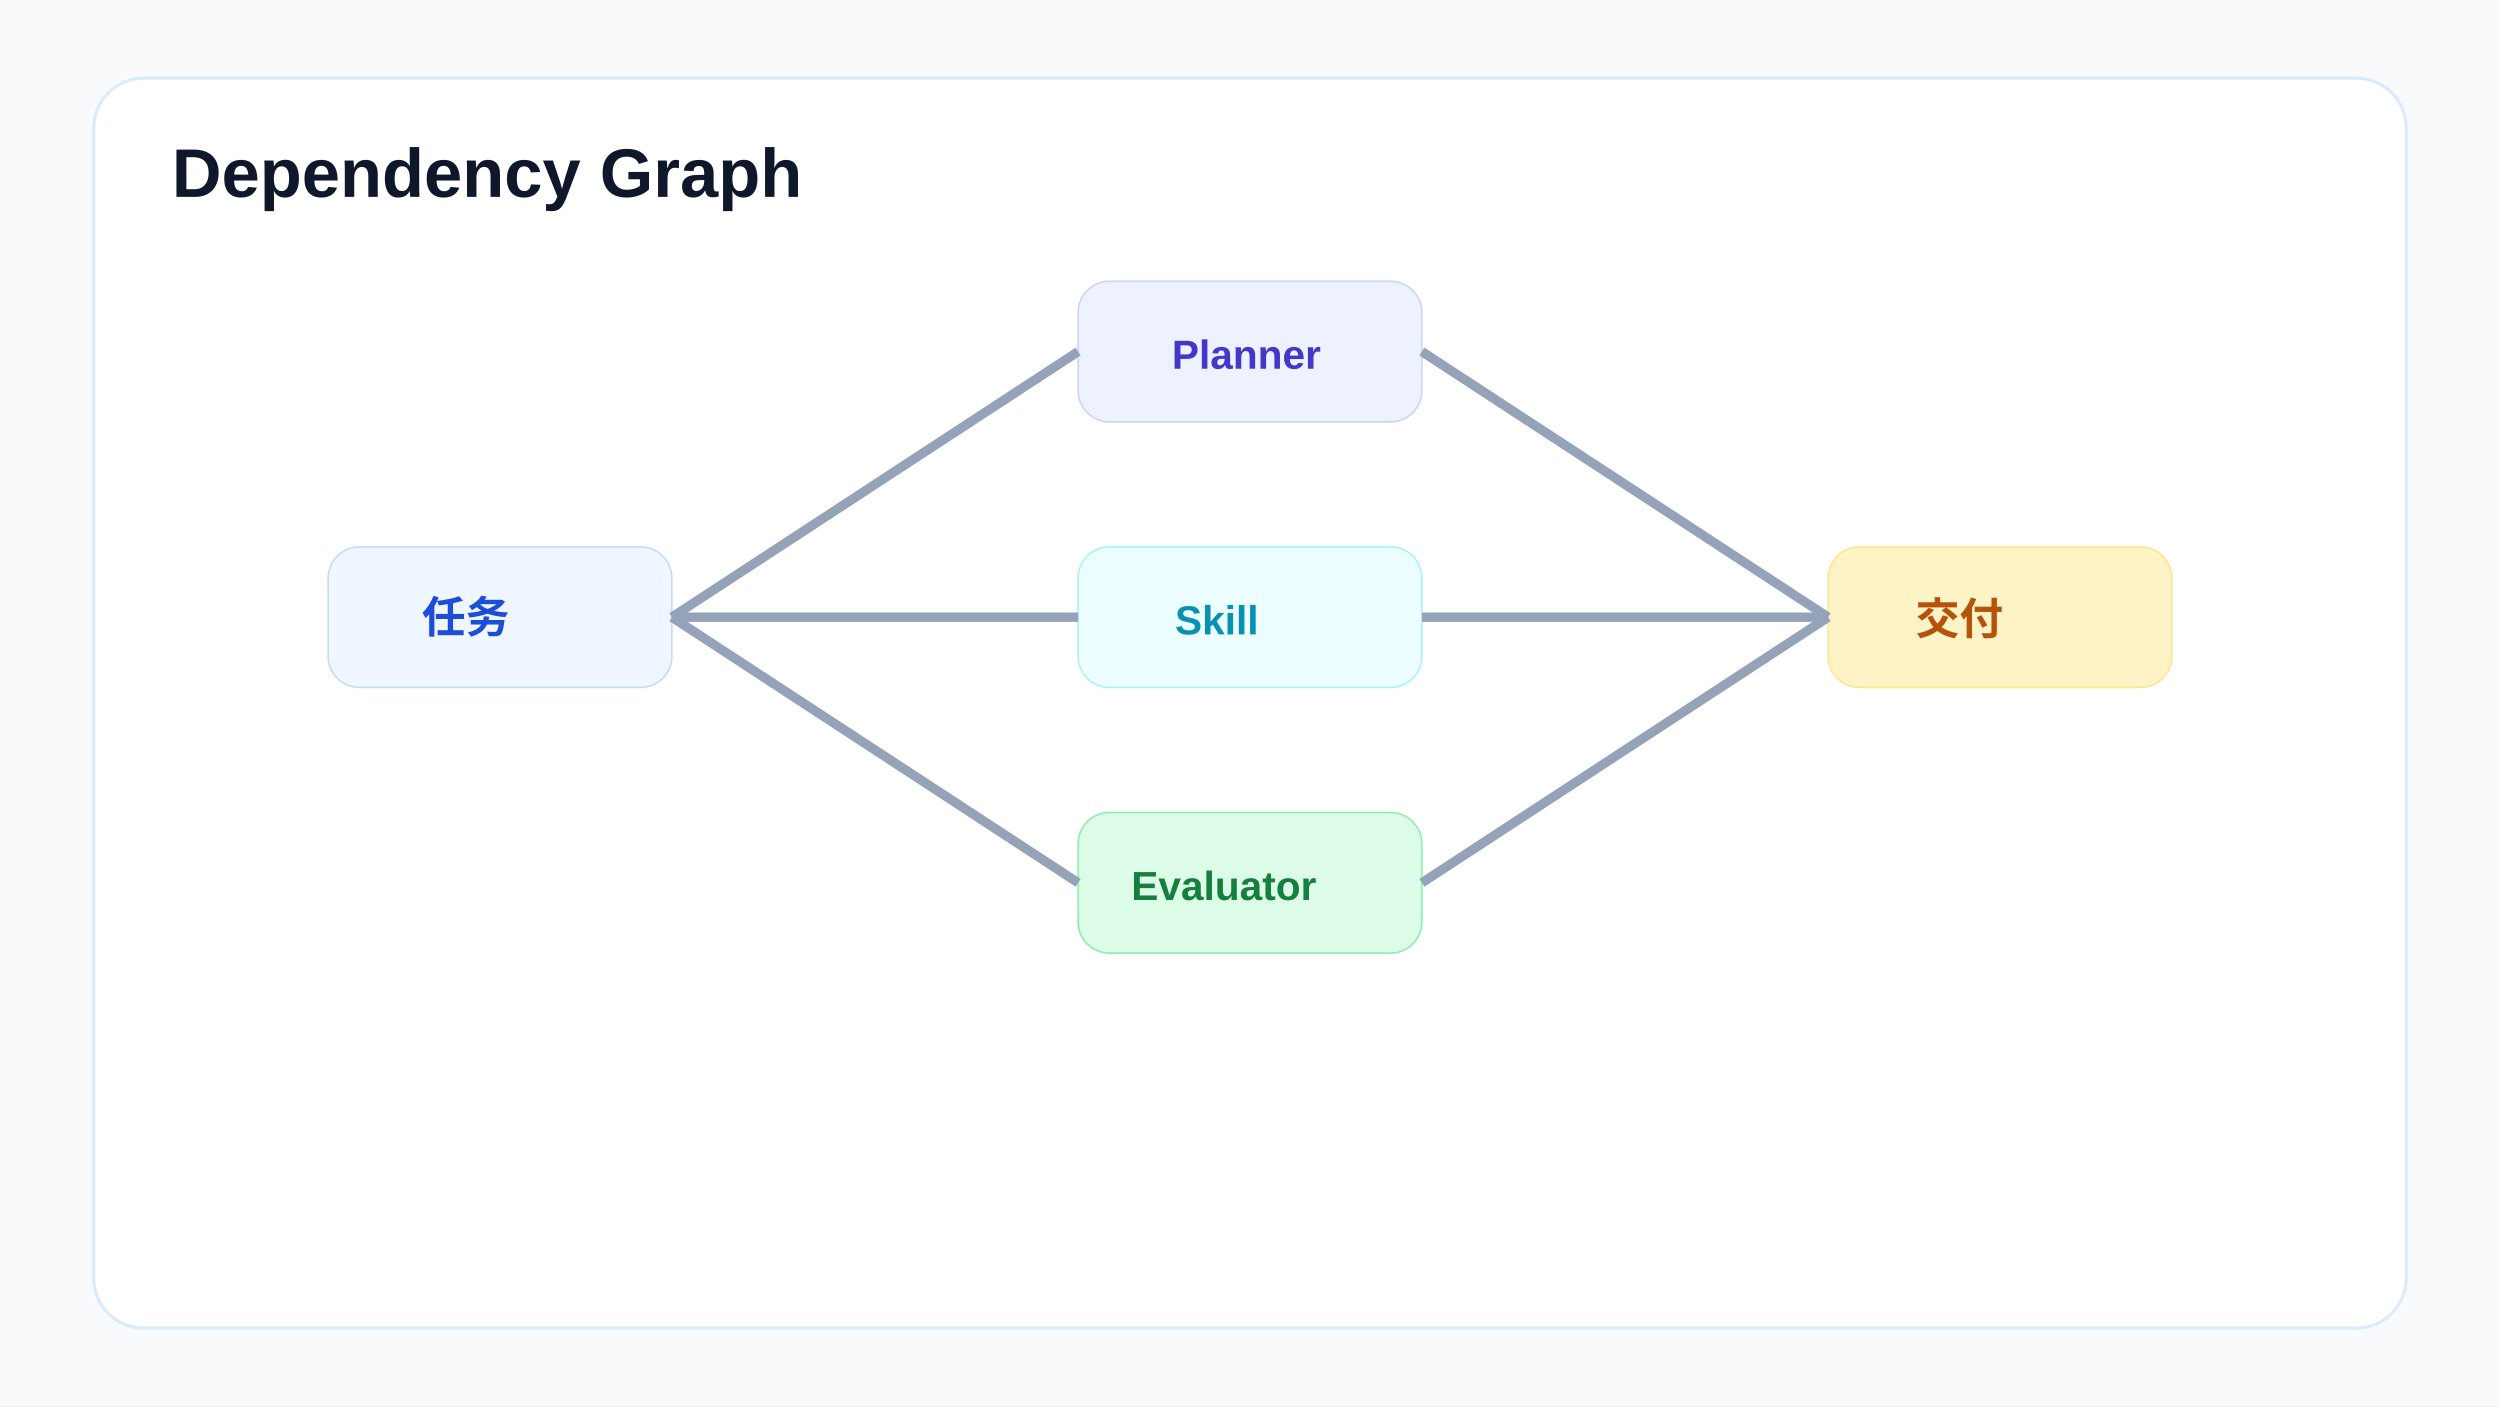
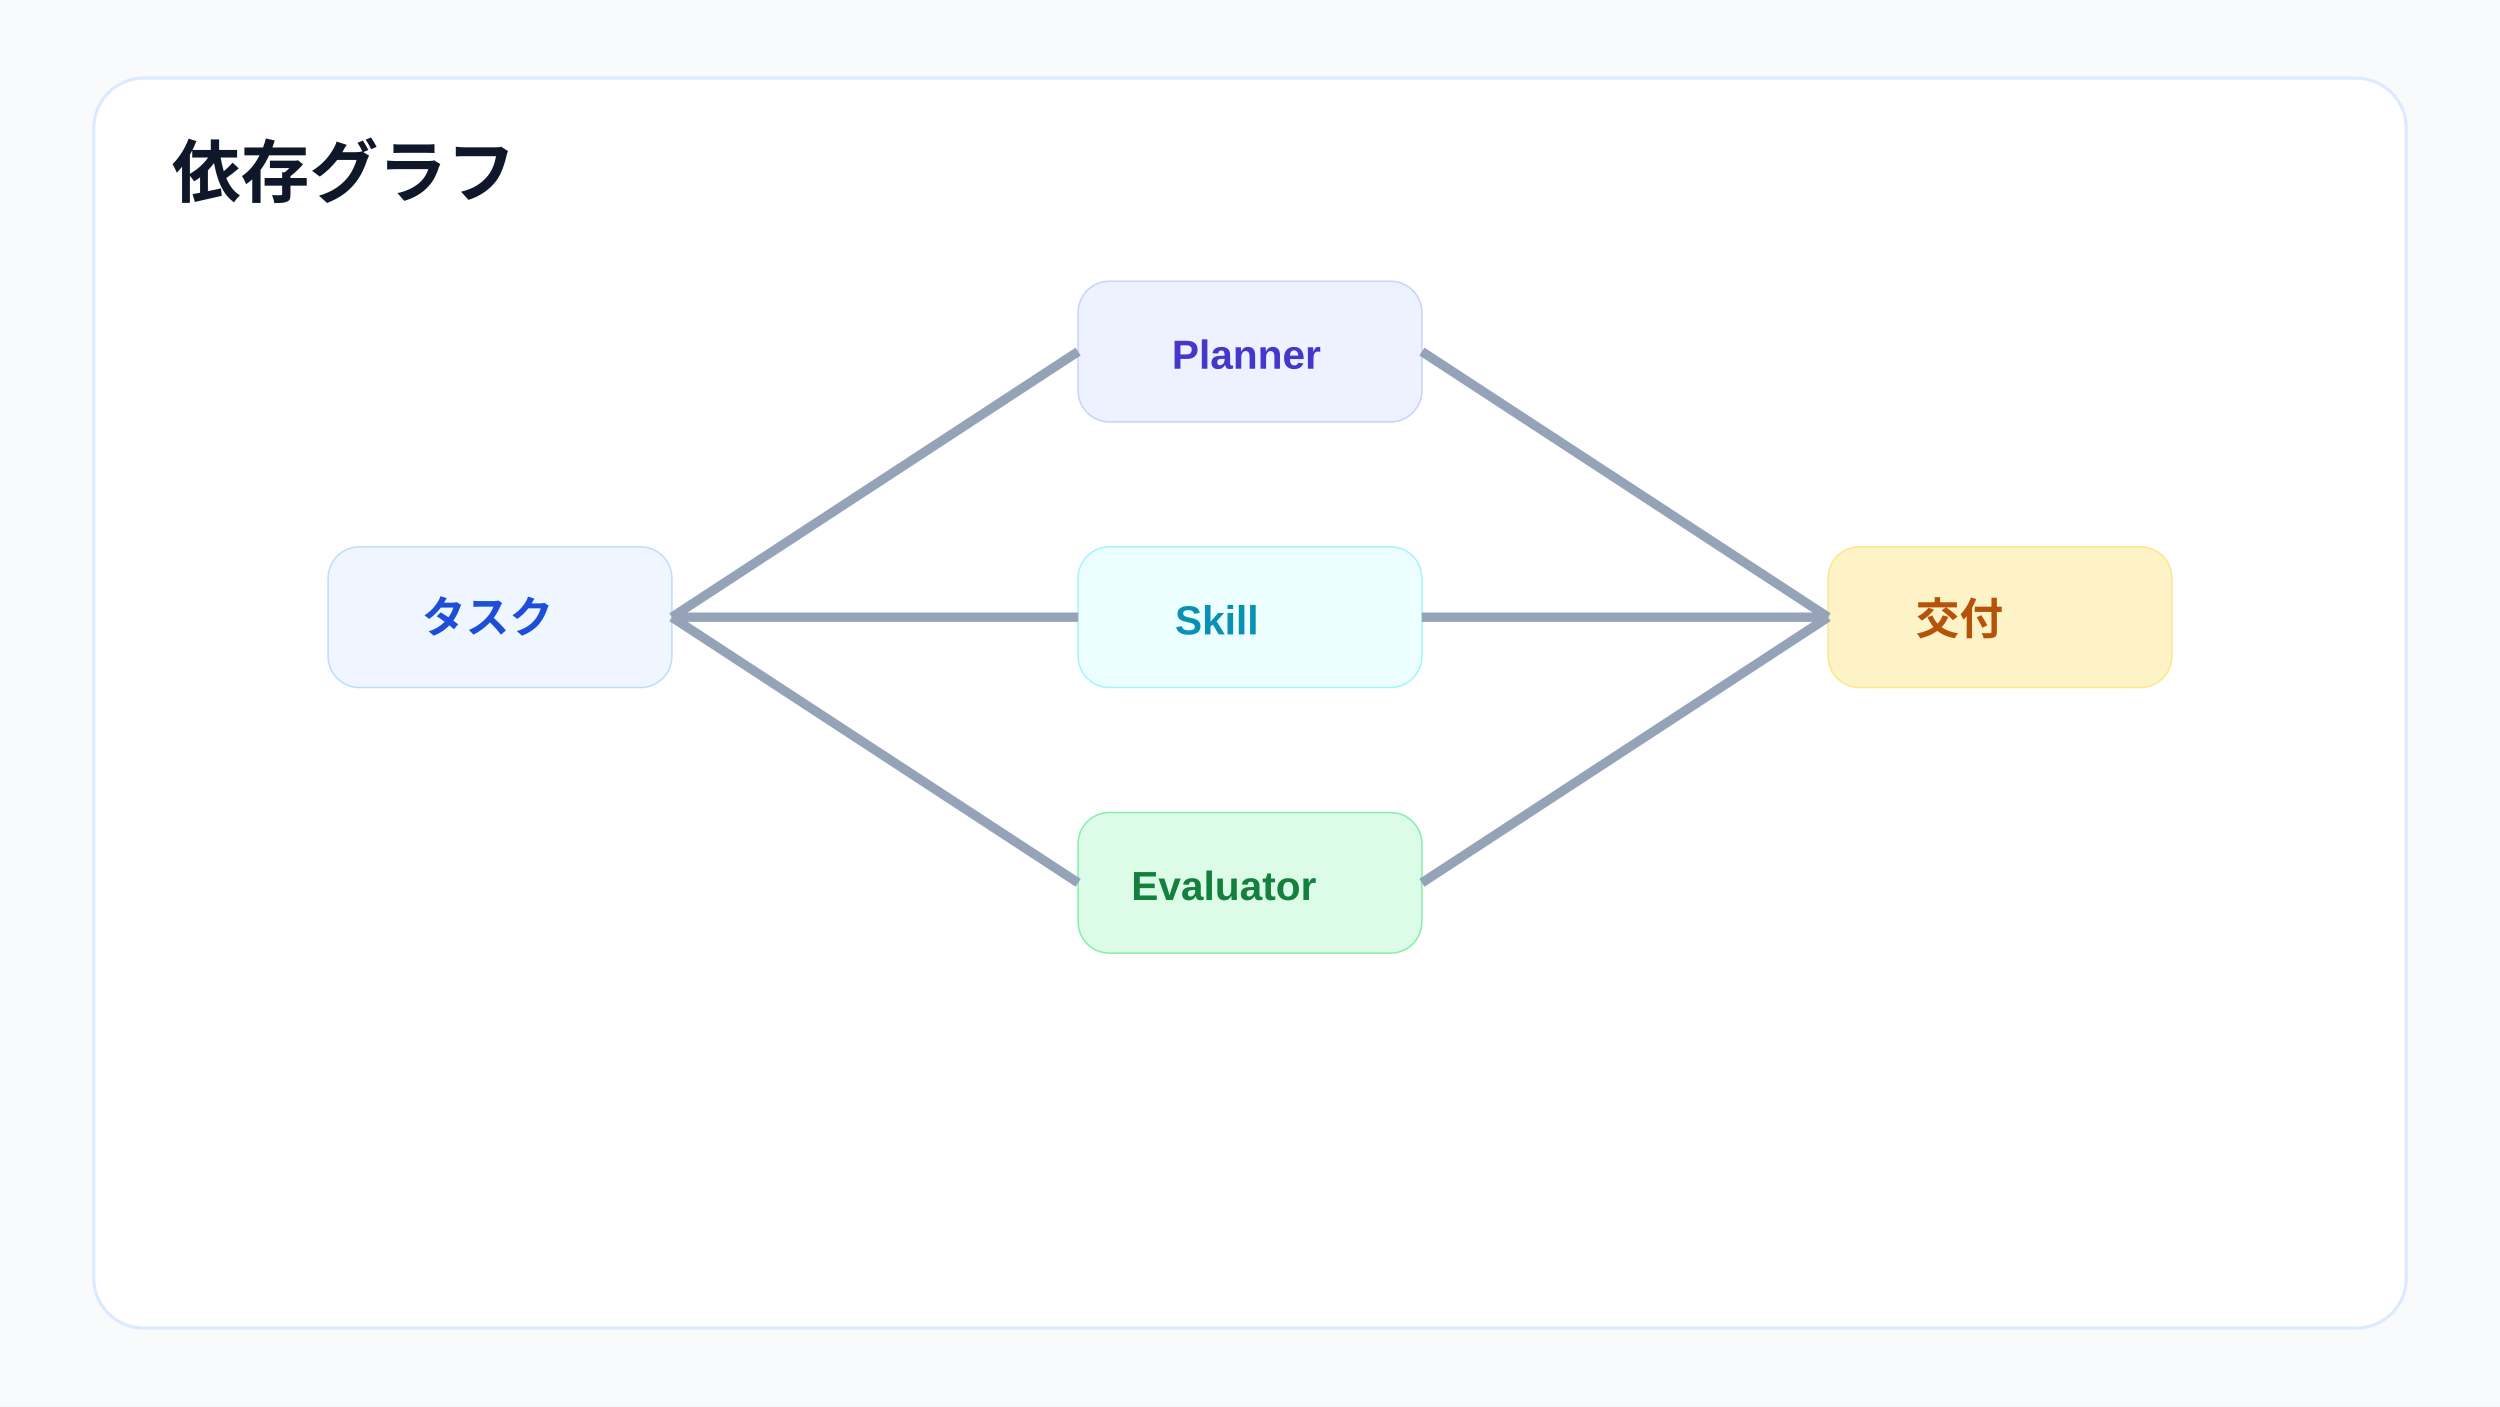
<svg xmlns="http://www.w3.org/2000/svg" width="1600" height="900" viewBox="0 0 1600 900">
  <rect width="1600" height="900" fill="#f8fafc" />
  <rect x="60" y="50" width="1480" height="800" rx="32" fill="#ffffff" stroke="#dbeafe" stroke-width="2" />
-   <text x="110" y="126" fill="#0f172a" font-size="44" font-family="Arial, sans-serif" font-weight="700">Dependency Graph</text>
+   <text x="110" y="126" fill="#0f172a" font-size="44" font-family="Arial, sans-serif" font-weight="700">依存グラフ</text>
  <rect x="210" y="350" width="220" height="90" rx="20" fill="#eff6ff" stroke="#bfdbfe" />
  <rect x="690" y="180" width="220" height="90" rx="20" fill="#eef2ff" stroke="#c7d2fe" />
  <rect x="690" y="350" width="220" height="90" rx="20" fill="#ecfeff" stroke="#a5f3fc" />
  <rect x="690" y="520" width="220" height="90" rx="20" fill="#dcfce7" stroke="#86efac" />
  <rect x="1170" y="350" width="220" height="90" rx="20" fill="#fef3c7" stroke="#fde68a" />
  <path d="M430 395 L690 225" stroke="#94a3b8" stroke-width="6" />
  <path d="M430 395 L690 395" stroke="#94a3b8" stroke-width="6" />
  <path d="M430 395 L690 565" stroke="#94a3b8" stroke-width="6" />
  <path d="M910 225 L1170 395" stroke="#94a3b8" stroke-width="6" />
  <path d="M910 395 L1170 395" stroke="#94a3b8" stroke-width="6" />
  <path d="M910 565 L1170 395" stroke="#94a3b8" stroke-width="6" />
-   <text x="270" y="405" fill="#1d4ed8" font-size="28" font-family="Arial, sans-serif" font-weight="700">任务</text>
+   <text x="270" y="405" fill="#1d4ed8" font-size="28" font-family="Arial, sans-serif" font-weight="700">タスク</text>
  <text x="750" y="236" fill="#4338ca" font-size="26" font-family="Arial, sans-serif" font-weight="700">Planner</text>
  <text x="752" y="406" fill="#0891b2" font-size="26" font-family="Arial, sans-serif" font-weight="700">Skill</text>
  <text x="724" y="576" fill="#15803d" font-size="26" font-family="Arial, sans-serif" font-weight="700">Evaluator</text>
  <text x="1226" y="406" fill="#b45309" font-size="28" font-family="Arial, sans-serif" font-weight="700">交付</text>
</svg>
